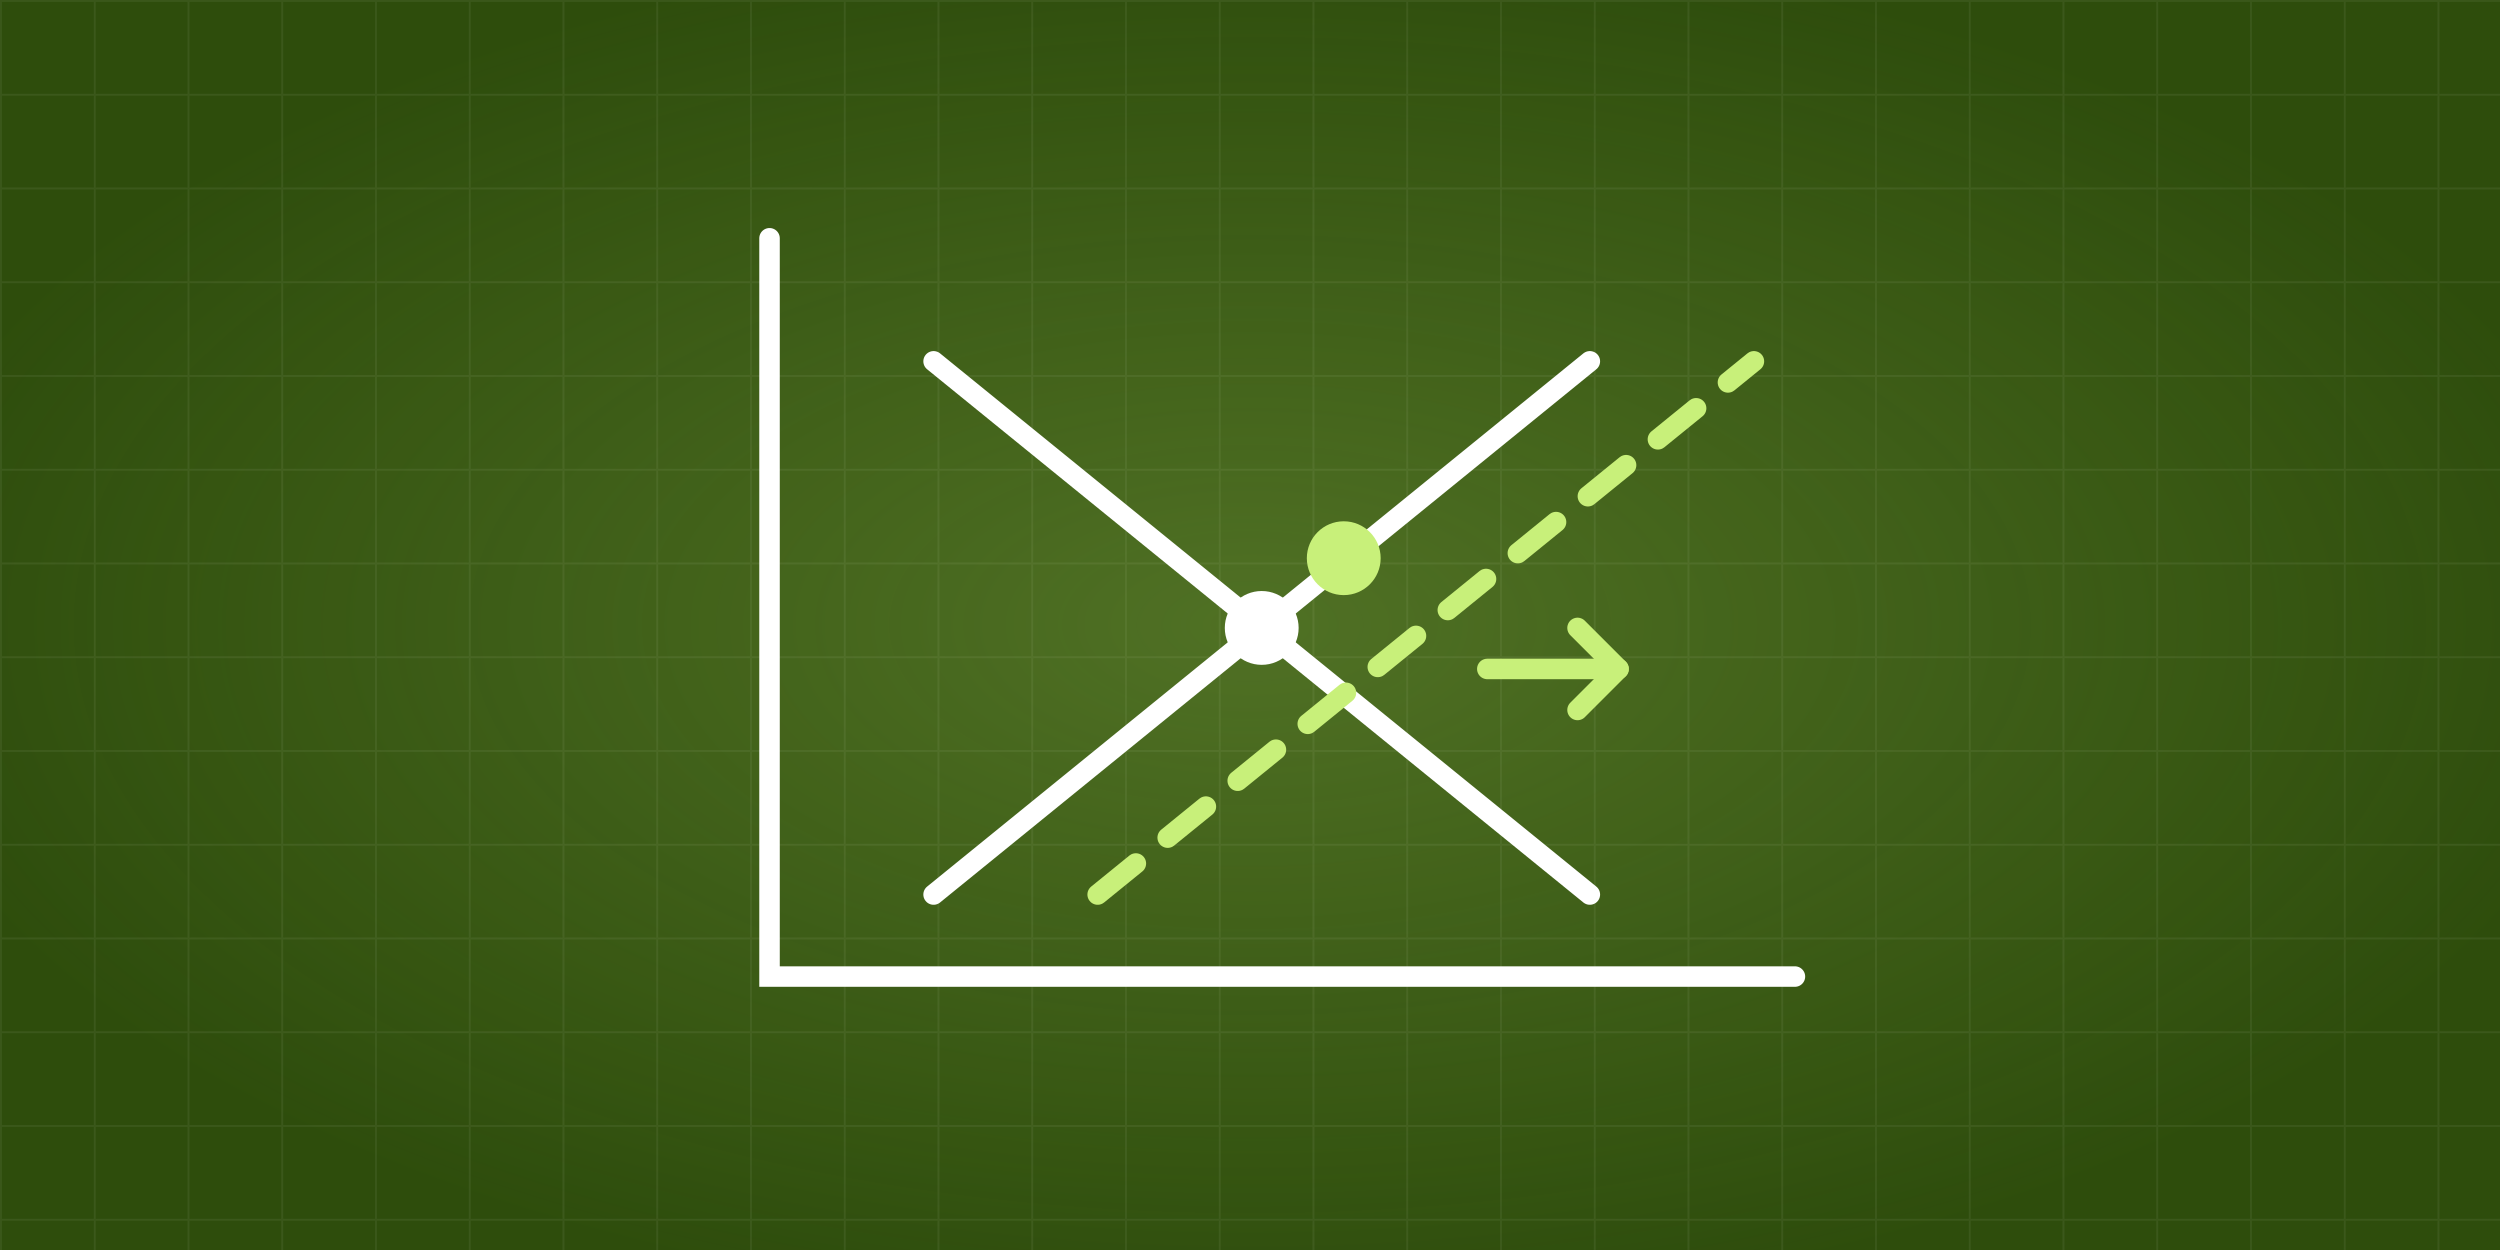
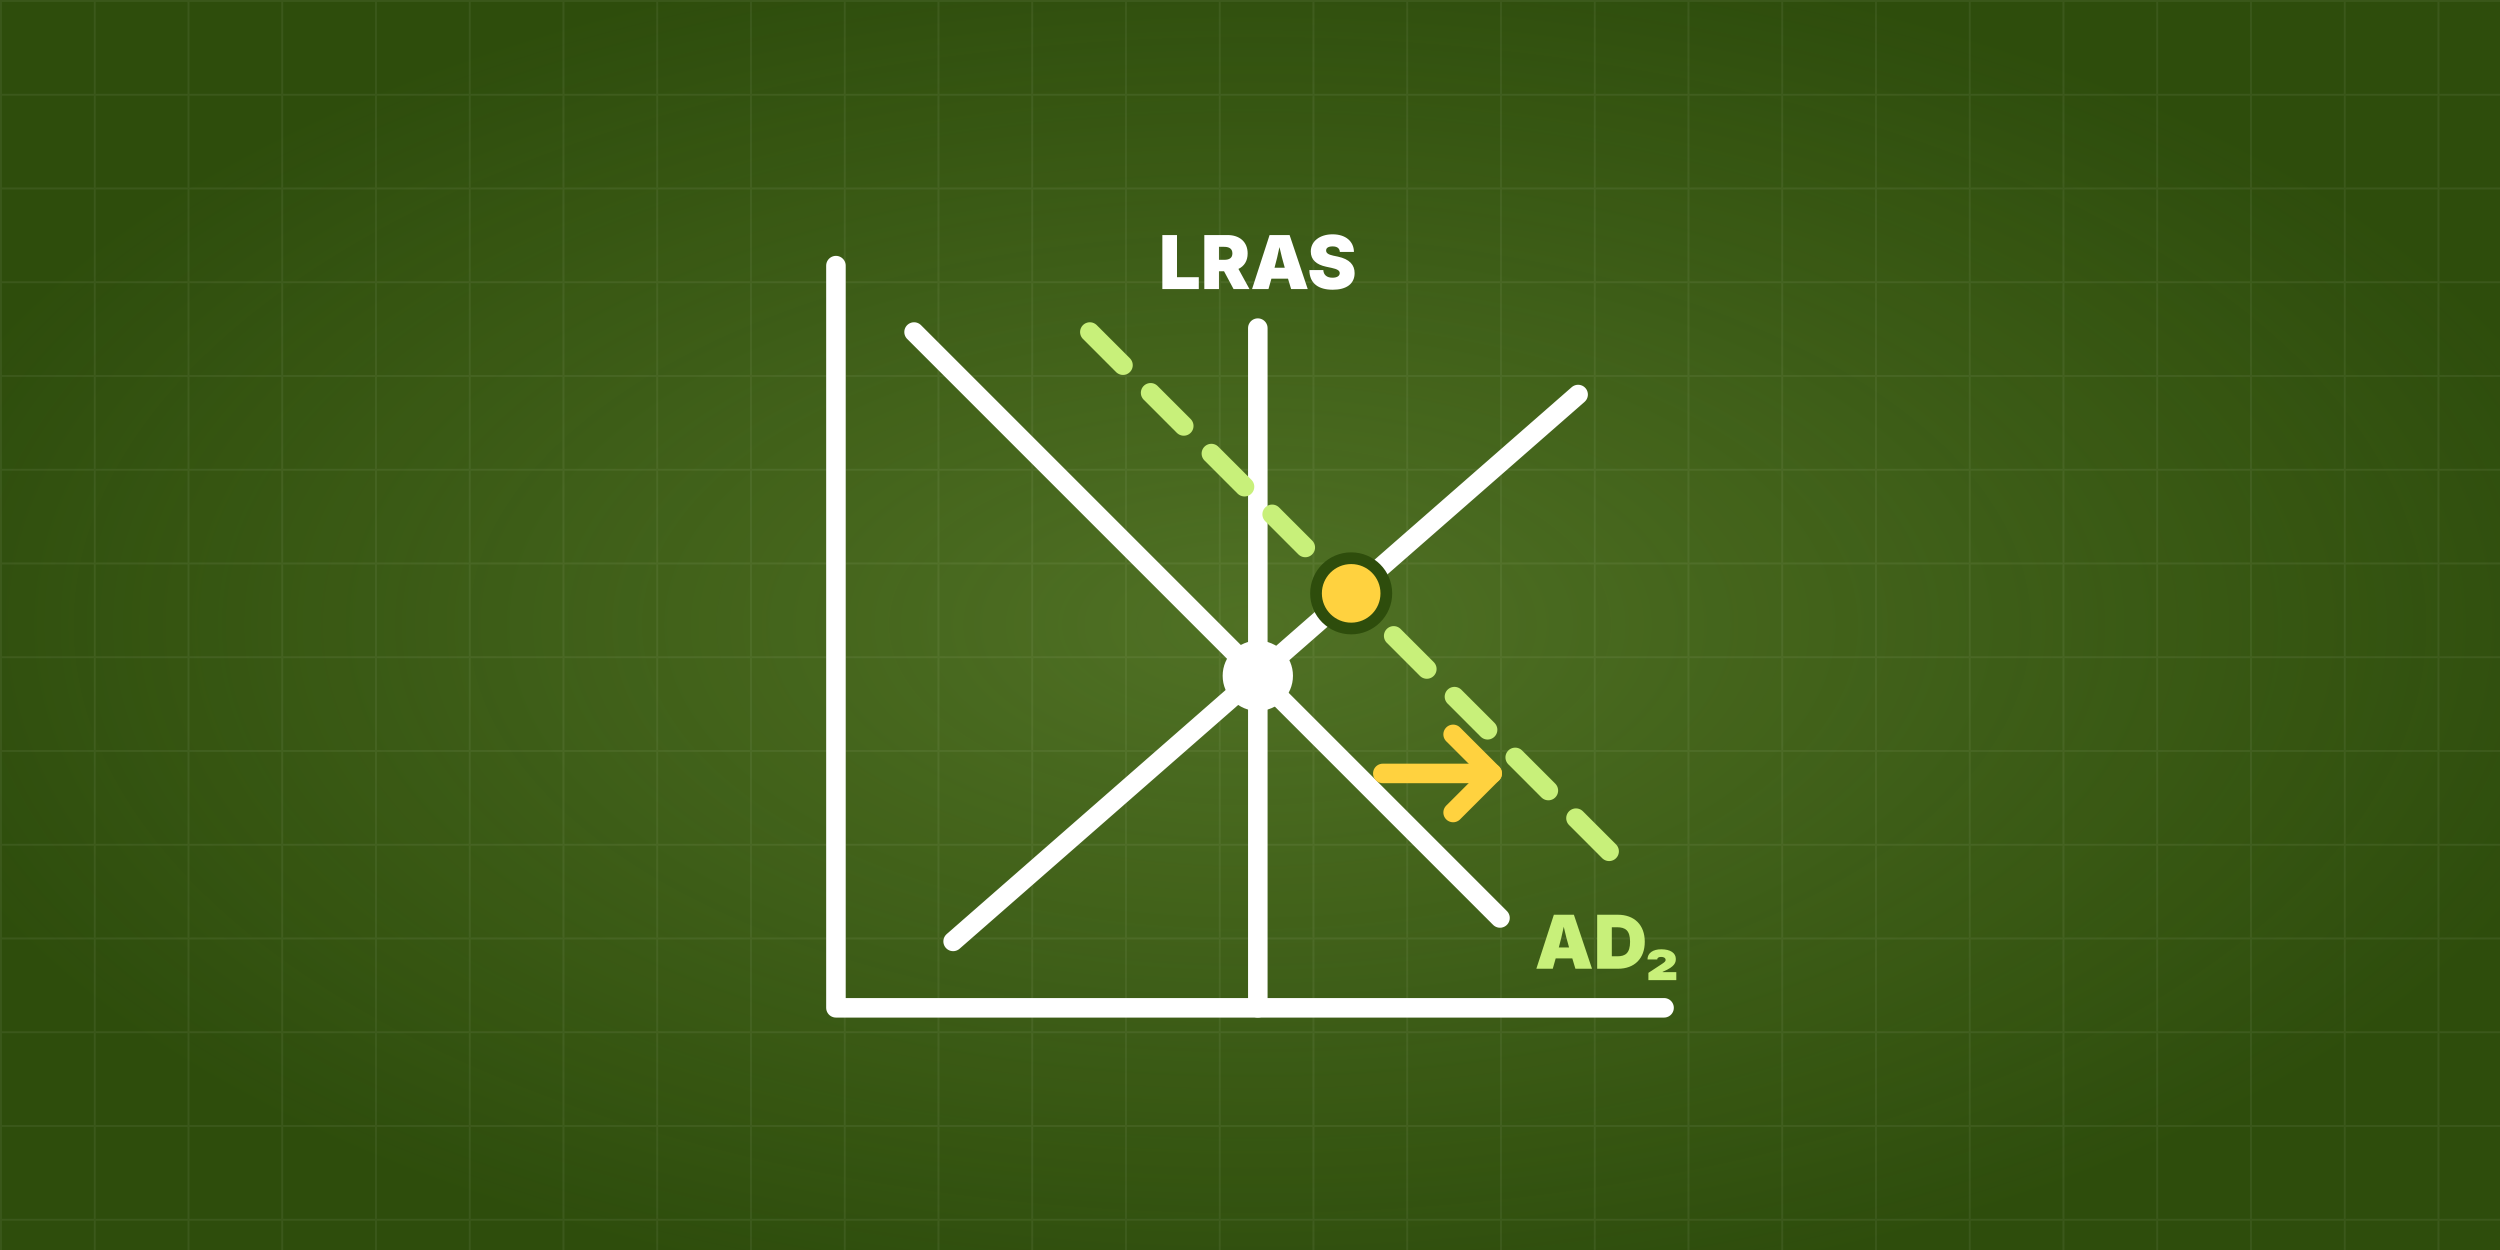
<svg xmlns="http://www.w3.org/2000/svg" viewBox="0 0 640 320">
  <defs>
    <pattern id="g" width="24" height="24" patternUnits="userSpaceOnUse">
      <path d="M24 0H0V24" fill="none" stroke="#fff" stroke-opacity=".06" />
    </pattern>
    <radialGradient id="r" cx=".5" cy=".5" r=".55">
      <stop offset="0" stop-color="#C8F07A" stop-opacity=".22" />
      <stop offset="1" stop-color="#C8F07A" stop-opacity="0" />
    </radialGradient>
  </defs>
  <rect width="640" height="320" fill="#2E4D0C" />
  <rect width="640" height="320" fill="url(#g)" />
  <rect width="640" height="320" fill="url(#r)" />
-   <g transform="translate(155 40) scale(1.05)">
-     <g stroke="#fff" stroke-width="5" stroke-linecap="round" fill="none">
-       <path d="M40 20 V200 H290" />
-       <path d="M80 50 L240 180" />
-       <path d="M80 180 L240 50" />
-       <path d="M120 180 L280 50" stroke="#C8F07A" stroke-dasharray="12 10" />
+   <g transform="translate(204 48) scale(1)">
+     <g stroke="#fff" stroke-width="5" stroke-linecap="round" stroke-linejoin="round" fill="none">
+       <path d="M10 20 V210 H222" />
+       <path d="M118 36 V210" />
+       <path d="M40 193 L200 53" />
+       <path d="M30 37 L180 187" />
    </g>
-     <g fill="none" stroke="#C8F07A" stroke-width="5" stroke-linecap="round" stroke-linejoin="round">
-       <path d="M215 125 h32" />
-       <path d="M237 115 l10 10 -10 10" />
+     <path d="M75 37 L215 177" fill="none" stroke="#C8F07A" stroke-width="5" stroke-linecap="round" stroke-dasharray="12 10" />
+     <g fill="none" stroke="#FFD23F" stroke-width="5" stroke-linecap="round" stroke-linejoin="round">
+       <path d="M150 150 h28" />
+       <path d="M168 140 l10 10 -10 10" />
    </g>
-     <circle cx="160" cy="115" r="9" fill="#fff" />
-     <circle cx="180" cy="98" r="9" fill="#C8F07A" />
+     <text x="118" y="26" text-anchor="middle" font-family="Inter,Arial" font-weight="900" font-size="19" fill="#fff">LRAS</text>
+     <text x="226" y="200" text-anchor="end" font-family="Inter,Arial" font-weight="900" font-size="19" fill="#C8F07A">AD₂</text>
+     <circle cx="118" cy="125" r="9" fill="#fff" />
+     <circle cx="141.9" cy="103.9" r="9" fill="#FFD23F" stroke="#2E4D0C" stroke-width="3" />
  </g>
</svg>
